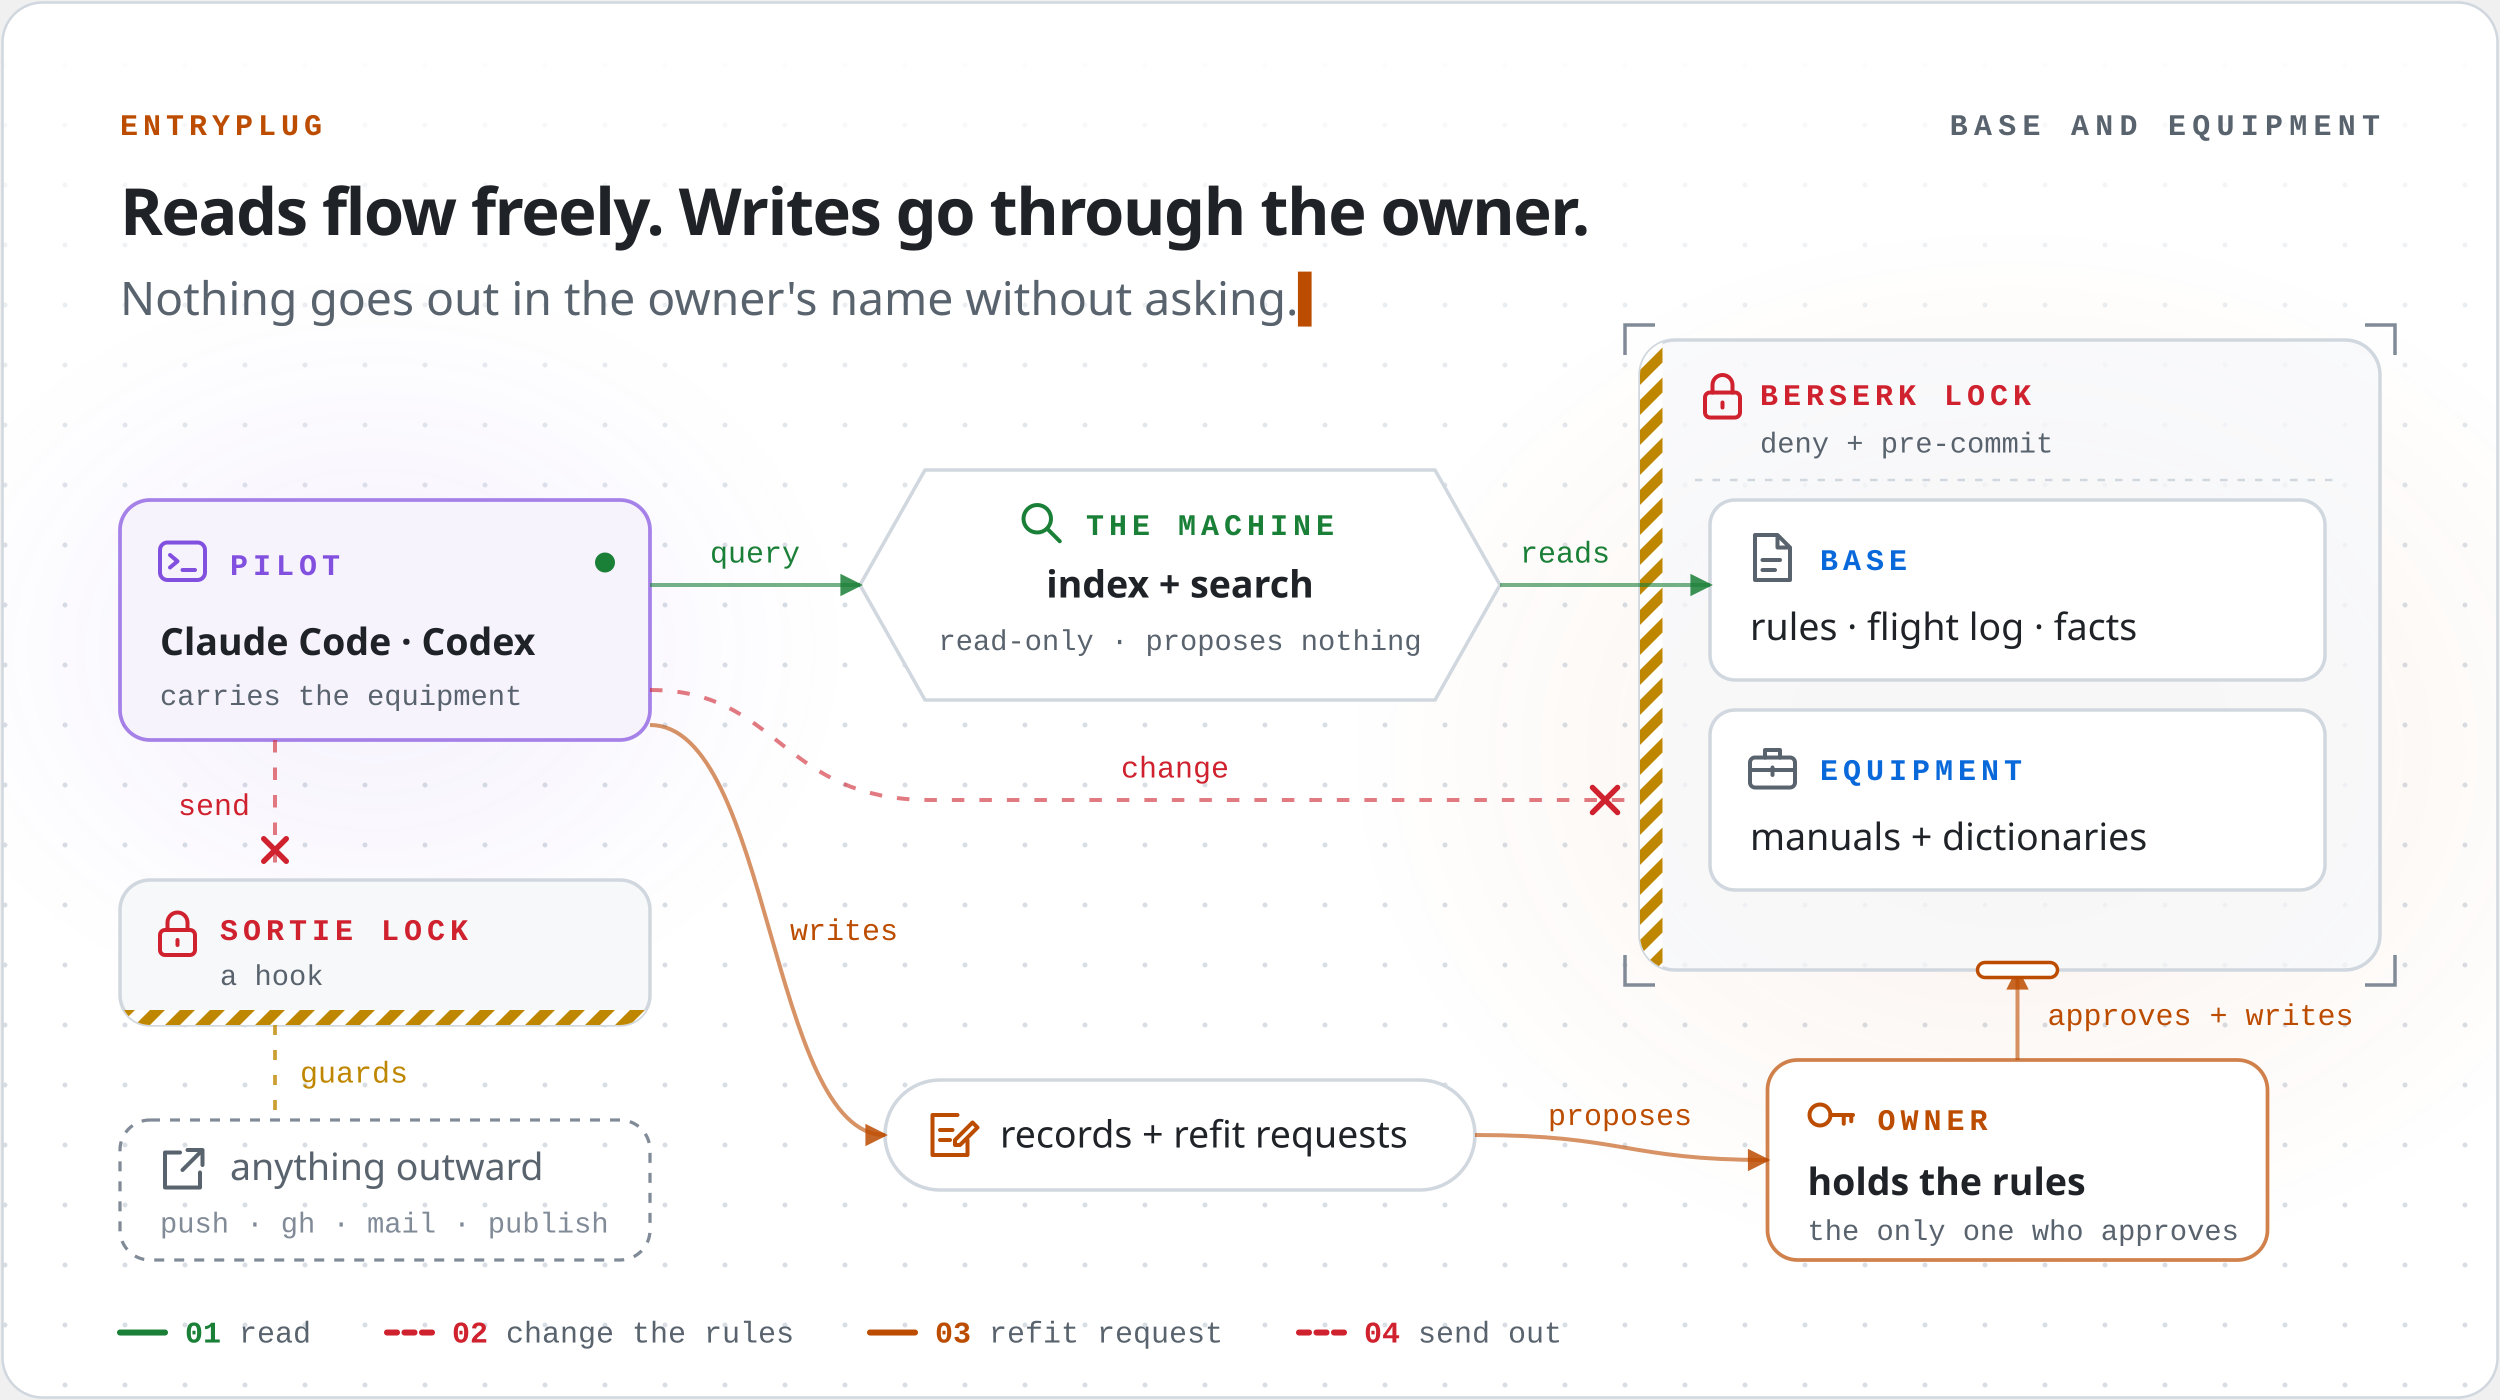
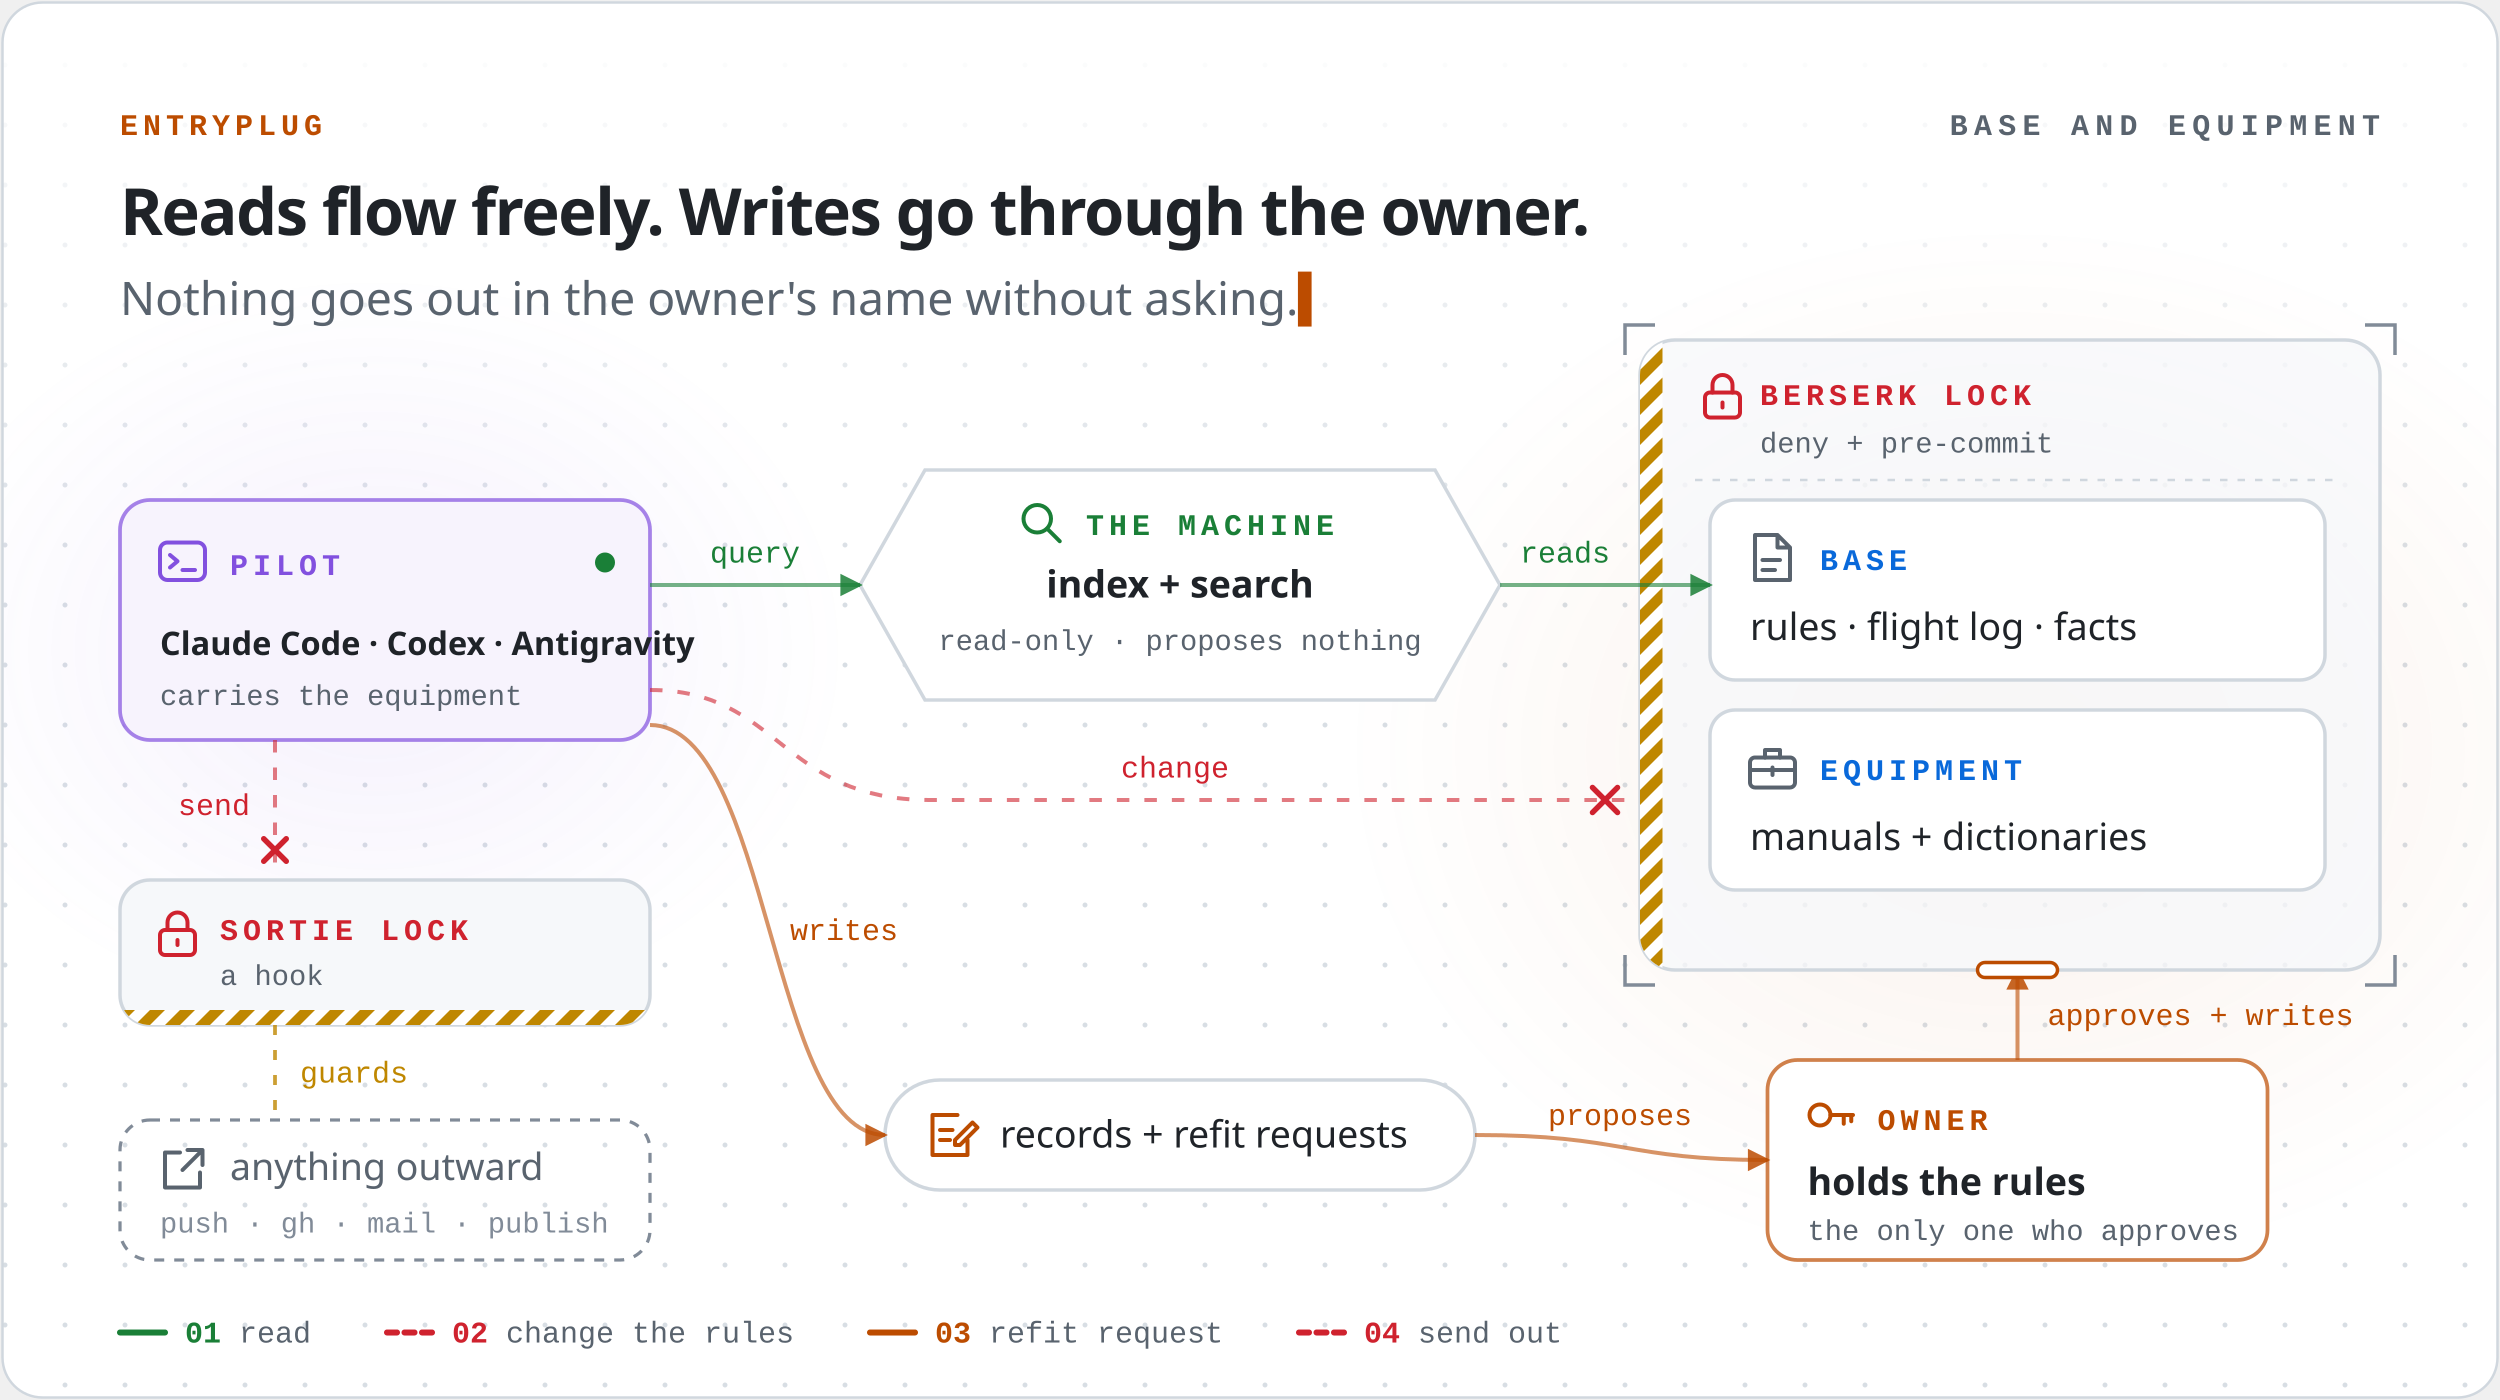
<svg xmlns="http://www.w3.org/2000/svg" width="1000" height="560" viewBox="0 0 1000 560" role="img" aria-labelledby="title desc">
  <style>
.title{font-family:-apple-system, BlinkMacSystemFont, 'Segoe UI', 'Noto Sans', Helvetica, Arial, sans-serif;font-size:26px;font-weight:700;letter-spacing:-0.6px}
.subt{font-family:-apple-system, BlinkMacSystemFont, 'Segoe UI', 'Noto Sans', Helvetica, Arial, sans-serif;font-size:18.5px}
.kick{font-family:ui-monospace, SFMono-Regular, 'SF Mono', Menlo, Consolas, 'Liberation Mono', monospace;font-size:12px;font-weight:700;letter-spacing:2px}
.hc{font-weight:600;letter-spacing:2.5px}
.node{font-family:-apple-system, BlinkMacSystemFont, 'Segoe UI', 'Noto Sans', Helvetica, Arial, sans-serif;font-size:15px}
.b{font-weight:600}
.small{font-family:ui-monospace, SFMono-Regular, 'SF Mono', Menlo, Consolas, 'Liberation Mono', monospace;font-size:11.5px}
.lbl{font-family:ui-monospace, SFMono-Regular, 'SF Mono', Menlo, Consolas, 'Liberation Mono', monospace;font-size:12px}
.legend{font-family:ui-monospace, SFMono-Regular, 'SF Mono', Menlo, Consolas, 'Liberation Mono', monospace;font-size:12px}
.ringed,.pop{transform-box:fill-box;transform-origin:center}
.cursor{animation:blink 1.1s steps(1) infinite}
.breathe{animation:breathe 2.4s ease-in-out infinite}
.ants{stroke-dasharray:4 6;animation:ants 1.2s linear infinite}
@keyframes blink{0%{opacity:1}50%{opacity:0}}
@keyframes breathe{0%,100%{opacity:.35}50%{opacity:1}}
@keyframes ants{to{stroke-dashoffset:-20}}
@keyframes hz12{to{transform:translateY(-12px)}}
@keyframes f1{0%,36.83%{opacity:0}37.92%{opacity:1.0}40.83%{opacity:1.0}46.67%,100%{opacity:0}}
@keyframes f2{0%,36.83%{opacity:0}37.50%{opacity:1.0}40.83%{opacity:1.0}46.67%,100%{opacity:0}}
@keyframes f3{0%,36.83%{opacity:0}37.92%{opacity:1.0}41.67%{opacity:1.0}47.50%,100%{opacity:0}}
@keyframes f4{0%,17.92%{opacity:0}20.42%{opacity:1.0}26.67%{opacity:1.0}31.67%,100%{opacity:0}}
@keyframes f5{0%,70.42%{opacity:0}72.92%{opacity:1.0}79.17%{opacity:1.0}84.17%,100%{opacity:0}}
@keyframes f6{0%,17.92%{opacity:0}20.42%{opacity:1.0}26.67%{opacity:1.0}31.67%,100%{opacity:0}}
@keyframes f7{0%,70.42%{opacity:0}72.92%{opacity:1.0}79.17%{opacity:1.0}84.17%,100%{opacity:0}}
@keyframes r8{0%,1.67%{opacity:0;transform:scale(1)}2.67%{opacity:.9;transform:scale(1)}13.33%{opacity:0;transform:scale(1.113,1.250)}100%{opacity:0}}
@keyframes r9{0%,29.17%{opacity:0;transform:scale(1)}30.17%{opacity:.9;transform:scale(1)}40.83%{opacity:0;transform:scale(1.113,1.250)}100%{opacity:0}}
@keyframes r10{0%,46.67%{opacity:0;transform:scale(1)}47.67%{opacity:.9;transform:scale(1)}58.33%{opacity:0;transform:scale(1.113,1.250)}100%{opacity:0}}
@keyframes r11{0%,80.00%{opacity:0;transform:scale(1)}81.00%{opacity:.9;transform:scale(1)}91.67%{opacity:0;transform:scale(1.113,1.250)}100%{opacity:0}}
@keyframes r12{0%,8.75%{opacity:0;transform:scale(1)}9.75%{opacity:.9;transform:scale(1)}20.42%{opacity:0;transform:scale(1.160,1.360)}100%{opacity:0}}
@keyframes f13{0%,8.75%{opacity:0}10.83%{opacity:1.0}25.00%{opacity:1.0}30.00%,100%{opacity:0}}
@keyframes f14{0%,52.92%{opacity:0}55.00%{opacity:1.0}76.67%{opacity:1.0}81.67%,100%{opacity:0}}
@keyframes r15{0%,52.92%{opacity:0;transform:scale(1)}53.92%{opacity:.9;transform:scale(1)}64.58%{opacity:0;transform:scale(1.102,1.545)}100%{opacity:0}}
@keyframes r16{0%,62.08%{opacity:0;transform:scale(1)}63.08%{opacity:.9;transform:scale(1)}73.75%{opacity:0;transform:scale(1.120,1.300)}100%{opacity:0}}
@keyframes f17{0%,62.08%{opacity:0}64.17%{opacity:1.0}77.50%{opacity:1.0}82.50%,100%{opacity:0}}
@keyframes f18{0%,85.83%{opacity:0}86.67%{opacity:1.0}90.00%{opacity:1.0}95.83%,100%{opacity:0}}
@keyframes f19{0%,69.17%{opacity:0}70.00%{opacity:1.0}75.00%{opacity:1.0}80.00%,100%{opacity:0}}
@keyframes p20{0%,2.92%{stroke-dashoffset:42.00;opacity:0}3.32%{opacity:1}9.17%{stroke-dashoffset:-100;opacity:1}9.67%,100%{stroke-dashoffset:-100;opacity:0}}
@keyframes p21{0%,12.08%{stroke-dashoffset:42.00;opacity:0}12.48%{opacity:1}18.33%{stroke-dashoffset:-100;opacity:1}18.83%,100%{stroke-dashoffset:-100;opacity:0}}
@keyframes p22{0%,30.00%{stroke-dashoffset:13.89;opacity:0}30.40%{opacity:1}37.08%{stroke-dashoffset:-100;opacity:1}37.58%,100%{stroke-dashoffset:-100;opacity:0}}
@keyframes p23{0%,47.50%{stroke-dashoffset:23.10;opacity:0}47.90%{opacity:1}53.33%{stroke-dashoffset:-100;opacity:1}53.83%,100%{stroke-dashoffset:-100;opacity:0}}
@keyframes p24{0%,56.25%{stroke-dashoffset:39.11;opacity:0}56.65%{opacity:1}62.50%{stroke-dashoffset:-100;opacity:1}63.00%,100%{stroke-dashoffset:-100;opacity:0}}
@keyframes p25{0%,65.42%{stroke-dashoffset:42.00;opacity:0}65.82%{opacity:1}69.58%{stroke-dashoffset:-100;opacity:1}70.08%,100%{stroke-dashoffset:-100;opacity:0}}
@keyframes p26{0%,80.83%{stroke-dashoffset:42.00;opacity:0}81.23%{opacity:1}86.00%{stroke-dashoffset:-100;opacity:1}86.50%,100%{stroke-dashoffset:-100;opacity:0}}
@keyframes b27{0%,37.08%{opacity:0;transform:scale(.6)}38.42%{opacity:1;transform:scale(1.1)}39.75%{opacity:1;transform:scale(1)}45.83%{opacity:1;transform:scale(1)}49.17%,100%{opacity:0;transform:scale(1)}}
@keyframes b28{0%,86.25%{opacity:0;transform:scale(.6)}87.58%{opacity:1;transform:scale(1.1)}88.92%{opacity:1;transform:scale(1)}94.17%{opacity:1;transform:scale(1)}97.50%,100%{opacity:0;transform:scale(1)}}
@keyframes f29{0%,1.67%{opacity:0}3.75%{opacity:1.0}26.67%{opacity:1.0}29.17%,100%{opacity:0}}
@keyframes f30{0%,29.17%{opacity:0}31.25%{opacity:1.0}44.17%{opacity:1.0}46.67%,100%{opacity:0}}
@keyframes f31{0%,46.67%{opacity:0}48.75%{opacity:1.0}77.50%{opacity:1.0}80.00%,100%{opacity:0}}
@keyframes f32{0%,80.00%{opacity:0}82.08%{opacity:1.0}95.83%{opacity:1.0}98.33%,100%{opacity:0}}
@media (prefers-reduced-motion:reduce){*{animation:none!important}}
</style>
  <defs>
    <pattern id="dots" width="24" height="24" patternUnits="userSpaceOnUse">
      <circle cx="2" cy="2" r="1" fill="#d8dee4" />
    </pattern>
    <linearGradient id="fade" x1="0" y1="0" x2="0" y2="1">
      <stop offset="0" stop-color="#ffffff" stop-opacity="1" />
      <stop offset=".42" stop-color="#ffffff" stop-opacity="0" />
    </linearGradient>
    <radialGradient id="halo-o" cx="50%" cy="50%" r="50%">
      <stop offset="0" stop-color="#bc4c00" stop-opacity="0.08" />
      <stop offset="1" stop-color="#bc4c00" stop-opacity="0" />
    </radialGradient>
    <radialGradient id="halo-p" cx="50%" cy="50%" r="50%">
      <stop offset="0" stop-color="#8250df" stop-opacity="0.08" />
      <stop offset="1" stop-color="#8250df" stop-opacity="0" />
    </radialGradient>
    <filter id="glow" filterUnits="userSpaceOnUse" x="0" y="0" width="1000" height="560">
      <feGaussianBlur stdDeviation="1.4" result="b" />
      <feMerge>
        <feMergeNode in="b" />
        <feMergeNode in="SourceGraphic" />
      </feMerge>
    </filter>
    <clipPath id="card">
      <rect x="1" y="1" width="998" height="558" rx="16" />
    </clipPath>
    <marker id="ar-1a7f37" viewBox="0 0 10 10" refX="8" refY="5" markerWidth="7" markerHeight="7" orient="auto-start-reverse">
      <path d="M1,1 L9,5 L1,9 z" fill="#1a7f37" fill-opacity="0.85" />
    </marker>
    <marker id="ar-bc4c00" viewBox="0 0 10 10" refX="8" refY="5" markerWidth="7" markerHeight="7" orient="auto-start-reverse">
      <path d="M1,1 L9,5 L1,9 z" fill="#bc4c00" fill-opacity="0.85" />
    </marker>
    <marker id="ar-cf222e" viewBox="0 0 10 10" refX="8" refY="5" markerWidth="7" markerHeight="7" orient="auto-start-reverse">
      <path d="M1,1 L9,5 L1,9 z" fill="#cf222e" fill-opacity="0.85" />
    </marker>
  </defs>
  <rect x="1" y="1" width="998" height="558" rx="16" fill="#ffffff" />
  <g clip-path="url(#card)">
    <rect width="1000" height="560" fill="url(#dots)" />
    <rect width="1000" height="560" fill="url(#fade)" />
    <ellipse cx="804" cy="300" rx="270" ry="210" fill="url(#halo-o)" />
    <ellipse cx="150" cy="260" rx="190" ry="150" fill="url(#halo-p)" />
  </g>
  <rect x="1" y="1" width="998" height="558" rx="16" fill="none" stroke="#d0d7de" />
  <text x="48" y="54" class="kick hk" fill="#bc4c00">ENTRYPLUG</text>
  <text x="952" y="54" class="kick hc" fill="#59636e" text-anchor="end">BASE AND EQUIPMENT</text>
  <text x="48" y="94" class="title" fill="#1f2328">Reads flow freely. Writes go through the owner.</text>
  <text x="48" y="126" class="subt" fill="#59636e">Nothing goes out in the owner's name without asking.<tspan class="cursor" fill="#bc4c00"> ▍</tspan>
  </text>
  <clipPath id="vclip">
    <rect x="656" y="136" width="296" height="252" rx="14" />
  </clipPath>
  <rect x="656" y="136" width="296" height="252" rx="14" fill="#f6f8fa" fill-opacity="0.75" stroke="#d0d7de" stroke-width="1.4" />
  <g clip-path="url(#vclip)">
    <clipPath id="hzv">
      <rect x="656" y="136" width="9" height="252" />
    </clipPath>
    <g clip-path="url(#hzv)">
      <rect x="656" y="136" width="9" height="252" fill="#ffffff" />
      <g class="hz" style="animation:hz12 1.6s linear infinite">
        <path d="M370,134 L376,134 L108,402 L102,402 z M382,134 L388,134 L120,402 L114,402 z M394,134 L400,134 L132,402 L126,402 z M406,134 L412,134 L144,402 L138,402 z M418,134 L424,134 L156,402 L150,402 z M430,134 L436,134 L168,402 L162,402 z M442,134 L448,134 L180,402 L174,402 z M454,134 L460,134 L192,402 L186,402 z M466,134 L472,134 L204,402 L198,402 z M478,134 L484,134 L216,402 L210,402 z M490,134 L496,134 L228,402 L222,402 z M502,134 L508,134 L240,402 L234,402 z M514,134 L520,134 L252,402 L246,402 z M526,134 L532,134 L264,402 L258,402 z M538,134 L544,134 L276,402 L270,402 z M550,134 L556,134 L288,402 L282,402 z M562,134 L568,134 L300,402 L294,402 z M574,134 L580,134 L312,402 L306,402 z M586,134 L592,134 L324,402 L318,402 z M598,134 L604,134 L336,402 L330,402 z M610,134 L616,134 L348,402 L342,402 z M622,134 L628,134 L360,402 L354,402 z M634,134 L640,134 L372,402 L366,402 z M646,134 L652,134 L384,402 L378,402 z M658,134 L664,134 L396,402 L390,402 z M670,134 L676,134 L408,402 L402,402 z M682,134 L688,134 L420,402 L414,402 z M694,134 L700,134 L432,402 L426,402 z M706,134 L712,134 L444,402 L438,402 z M718,134 L724,134 L456,402 L450,402 z M730,134 L736,134 L468,402 L462,402 z M742,134 L748,134 L480,402 L474,402 z M754,134 L760,134 L492,402 L486,402 z M766,134 L772,134 L504,402 L498,402 z M778,134 L784,134 L516,402 L510,402 z M790,134 L796,134 L528,402 L522,402 z M802,134 L808,134 L540,402 L534,402 z M814,134 L820,134 L552,402 L546,402 z M826,134 L832,134 L564,402 L558,402 z M838,134 L844,134 L576,402 L570,402 z M850,134 L856,134 L588,402 L582,402 z M862,134 L868,134 L600,402 L594,402 z M874,134 L880,134 L612,402 L606,402 z M886,134 L892,134 L624,402 L618,402 z M898,134 L904,134 L636,402 L630,402 z M910,134 L916,134 L648,402 L642,402 z M922,134 L928,134 L660,402 L654,402 z" fill="#bf8700" />
      </g>
    </g>
  </g>
  <rect x="656" y="136" width="296" height="252" rx="14" fill="none" stroke="#cf222e" stroke-width="2.4" opacity="0" style="animation:f1 12s ease-in-out infinite both" />
  <g clip-path="url(#vclip)">
    <rect x="656" y="136" width="9" height="252" fill="#cf222e" opacity="0" style="animation:f2 12s ease-in-out infinite both" />
  </g>
  <path d="M650,142 V130 H662" fill="none" stroke="#818b98" stroke-width="1.4" />
  <path d="M958,142 V130 H946" fill="none" stroke="#818b98" stroke-width="1.4" />
  <path d="M650,382 V394 H662" fill="none" stroke="#818b98" stroke-width="1.4" />
  <path d="M958,382 V394 H946" fill="none" stroke="#818b98" stroke-width="1.4" />
  <rect x="682" y="157" width="14" height="10" rx="2" fill="none" stroke="#cf222e" stroke-width="1.6" stroke-linecap="round" stroke-linejoin="round" />
  <path d="M685,157 v-3 a4,4 0 0 1 8,0 v3 M689,161 v2" fill="none" stroke="#cf222e" stroke-width="1.6" stroke-linecap="round" stroke-linejoin="round" />
  <text x="704" y="162" class="kick" fill="#cf222e">BERSERK LOCK</text>
  <text x="704" y="181" class="small" fill="#59636e">deny + pre-commit</text>
  <path d="M678,192 H934" stroke="#d0d7de" stroke-dasharray="3 4" />
  <rect x="672" y="143" width="266" height="44" rx="8" fill="#cf222e" fill-opacity="0.16" opacity="0" style="animation:f3 12s ease-in-out infinite both" />
  <rect x="684" y="200" width="246" height="72" rx="10" fill="#ffffff" stroke="#d0d7de" stroke-width="1.4" />
  <rect x="684" y="200" width="246" height="72" rx="10" fill="#1a7f37" fill-opacity="0.1" stroke="#1a7f37" stroke-width="1.8" opacity="0" style="animation:f4 12s ease-in-out infinite both" />
  <rect x="684" y="200" width="246" height="72" rx="10" fill="#bc4c00" fill-opacity="0.1" stroke="#bc4c00" stroke-width="1.8" opacity="0" style="animation:f5 12s ease-in-out infinite both" />
  <path d="M702,214 h9 l5,5 v13 h-14 z M711,214 v5 h5 M705,224 h7 M705,228 h5" fill="none" stroke="#59636e" stroke-width="1.6" stroke-linecap="round" stroke-linejoin="round" />
  <text x="728" y="228" class="kick" fill="#0969da">BASE</text>
  <text x="700" y="256" class="node" fill="#1f2328">rules · flight log · facts</text>
  <rect x="684" y="284" width="246" height="72" rx="10" fill="#ffffff" stroke="#d0d7de" stroke-width="1.4" />
  <rect x="684" y="284" width="246" height="72" rx="10" fill="#1a7f37" fill-opacity="0.1" stroke="#1a7f37" stroke-width="1.8" opacity="0" style="animation:f6 12s ease-in-out infinite both" />
  <rect x="684" y="284" width="246" height="72" rx="10" fill="#bc4c00" fill-opacity="0.1" stroke="#bc4c00" stroke-width="1.8" opacity="0" style="animation:f7 12s ease-in-out infinite both" />
  <rect x="700" y="303" width="18" height="12" rx="2" fill="none" stroke="#59636e" stroke-width="1.6" stroke-linecap="round" stroke-linejoin="round" />
  <path d="M706,303 v-3 h6 v3 M700,308 h18 M709,307 v3" fill="none" stroke="#59636e" stroke-width="1.6" stroke-linecap="round" stroke-linejoin="round" />
  <text x="728" y="312" class="kick" fill="#0969da">EQUIPMENT</text>
  <text x="700" y="340" class="node" fill="#1f2328">manuals + dictionaries</text>
  <rect class="ringed" x="48" y="200" width="212" height="96" rx="12" fill="none" stroke="#8250df" stroke-width="1.5" vector-effect="non-scaling-stroke" opacity="0" style="animation:r8 12s ease-out infinite both" />
  <rect class="ringed" x="48" y="200" width="212" height="96" rx="12" fill="none" stroke="#8250df" stroke-width="1.5" vector-effect="non-scaling-stroke" opacity="0" style="animation:r9 12s ease-out infinite both" />
  <rect class="ringed" x="48" y="200" width="212" height="96" rx="12" fill="none" stroke="#8250df" stroke-width="1.5" vector-effect="non-scaling-stroke" opacity="0" style="animation:r10 12s ease-out infinite both" />
  <rect class="ringed" x="48" y="200" width="212" height="96" rx="12" fill="none" stroke="#8250df" stroke-width="1.5" vector-effect="non-scaling-stroke" opacity="0" style="animation:r11 12s ease-out infinite both" />
  <rect x="48" y="200" width="212" height="96" rx="12" fill="#ffffff" stroke="#8250df" stroke-opacity="0.7" stroke-width="1.5" />
  <rect x="48" y="200" width="212" height="96" rx="12" fill="#8250df" fill-opacity="0.07" />
  <rect x="64" y="217" width="18" height="15" rx="3" fill="none" stroke="#8250df" stroke-width="1.6" stroke-linecap="round" stroke-linejoin="round" />
  <path d="M68,222 l3,2.5 l-3,2.5 M73,228 h5" fill="none" stroke="#8250df" stroke-width="1.6" stroke-linecap="round" stroke-linejoin="round" />
  <text x="92" y="230" class="kick" fill="#8250df">PILOT</text>
  <circle cx="242" cy="225" r="4" fill="#1a7f37" class="breathe" />
-   <text x="64" y="262" class="node b" fill="#1f2328">Claude Code · Codex</text>
+   <text x="64" y="262" class="node b" style="font-size:13px" textLength="182" lengthAdjust="spacingAndGlyphs" fill="#1f2328">Claude Code · Codex · Antigravity</text>
  <text x="64" y="282" class="small" fill="#59636e">carries the equipment</text>
  <polygon class="ringed" points="344,234 370,188 574,188 600,234 574,280 370,280" fill="none" stroke="#1a7f37" stroke-width="1.5" opacity="0" style="animation:r12 12s ease-out infinite both" />
  <polygon points="344,234 370,188 574,188 600,234 574,280 370,280" fill="#ffffff" stroke="#d0d7de" stroke-width="1.4" />
  <polygon points="344,234 370,188 574,188 600,234 574,280 370,280" fill="#1a7f37" fill-opacity="0.1" stroke="#1a7f37" stroke-width="1.8" opacity="0" style="animation:f13 12s ease-in-out infinite both" />
  <circle cx="414.9" cy="207.5" r="5.5" fill="none" stroke="#1a7f37" stroke-width="1.6" stroke-linecap="round" stroke-linejoin="round" />
  <path d="M418.9,211.5 l5,5" fill="none" stroke="#1a7f37" stroke-width="1.6" stroke-linecap="round" stroke-linejoin="round" />
  <text x="484" y="214" class="kick" fill="#1a7f37" text-anchor="middle">THE MACHINE</text>
  <text x="472" y="239" class="node b" fill="#1f2328" text-anchor="middle">index + search</text>
  <text x="472" y="260" class="small" fill="#59636e" text-anchor="middle">read-only · proposes nothing</text>
  <rect x="354" y="432" width="236" height="44" rx="22.0" fill="#ffffff" stroke="#d0d7de" stroke-width="1.4" />
  <rect x="354" y="432" width="236" height="44" rx="22.0" fill="#bc4c00" fill-opacity="0.1" stroke="#bc4c00" stroke-width="1.8" opacity="0" style="animation:f14 12s ease-in-out infinite both" />
  <rect class="ringed" x="354" y="432" width="236" height="44" rx="22.0" fill="none" stroke="#bc4c00" stroke-width="1.5" vector-effect="non-scaling-stroke" opacity="0" style="animation:r15 12s ease-out infinite both" />
  <path d="M373,446 h10 M373,446 v16 h14 v-6 M376,452 h5 M376,456 h4 M382,456 l7,-7 l2,2 l-7,7 h-2 z" fill="none" stroke="#bc4c00" stroke-width="1.6" stroke-linecap="round" stroke-linejoin="round" />
  <text x="400" y="459" class="node" fill="#1f2328">records + refit requests</text>
  <rect class="ringed" x="707" y="424" width="200" height="80" rx="12" fill="none" stroke="#bc4c00" stroke-width="1.5" vector-effect="non-scaling-stroke" opacity="0" style="animation:r16 12s ease-out infinite both" />
  <rect x="707" y="424" width="200" height="80" rx="12" fill="#ffffff" stroke="#bc4c00" stroke-opacity="0.7" stroke-width="1.5" />
  <rect x="707" y="424" width="200" height="80" rx="12" fill="#bc4c00" fill-opacity="0.1" stroke="#bc4c00" stroke-width="1.8" opacity="0" style="animation:f17 12s ease-in-out infinite both" />
  <circle cx="728" cy="446" r="4.2" fill="none" stroke="#bc4c00" stroke-width="1.6" stroke-linecap="round" stroke-linejoin="round" />
  <path d="M732.2,446 h9 M737.5,446 v3.5 M740.5,446 v2.5" fill="none" stroke="#bc4c00" stroke-width="1.6" stroke-linecap="round" stroke-linejoin="round" />
  <text x="751" y="452" class="kick" fill="#bc4c00">OWNER</text>
  <text x="723" y="478" class="node b" fill="#1f2328">holds the rules</text>
  <text x="723" y="496" class="small" fill="#59636e">the only one who approves</text>
  <clipPath id="sclip">
    <rect x="48" y="352" width="212" height="58" rx="12" />
  </clipPath>
  <rect x="48" y="352" width="212" height="58" rx="12" fill="#f6f8fa" stroke="#d0d7de" stroke-width="1.4" />
  <g clip-path="url(#sclip)">
    <clipPath id="hzs">
      <rect x="48" y="404" width="212" height="6" />
    </clipPath>
    <g clip-path="url(#hzs)">
      <rect x="48" y="404" width="212" height="6" fill="#ffffff" />
      <g class="hz" style="animation:hz12 1.6s linear infinite">
        <path d="M14,402 L20,402 L-2,424 L-8,424 z M26,402 L32,402 L10,424 L4,424 z M38,402 L44,402 L22,424 L16,424 z M50,402 L56,402 L34,424 L28,424 z M62,402 L68,402 L46,424 L40,424 z M74,402 L80,402 L58,424 L52,424 z M86,402 L92,402 L70,424 L64,424 z M98,402 L104,402 L82,424 L76,424 z M110,402 L116,402 L94,424 L88,424 z M122,402 L128,402 L106,424 L100,424 z M134,402 L140,402 L118,424 L112,424 z M146,402 L152,402 L130,424 L124,424 z M158,402 L164,402 L142,424 L136,424 z M170,402 L176,402 L154,424 L148,424 z M182,402 L188,402 L166,424 L160,424 z M194,402 L200,402 L178,424 L172,424 z M206,402 L212,402 L190,424 L184,424 z M218,402 L224,402 L202,424 L196,424 z M230,402 L236,402 L214,424 L208,424 z M242,402 L248,402 L226,424 L220,424 z M254,402 L260,402 L238,424 L232,424 z M266,402 L272,402 L250,424 L244,424 z M278,402 L284,402 L262,424 L256,424 z" fill="#bf8700" />
      </g>
    </g>
  </g>
  <rect x="48" y="352" width="212" height="58" rx="12" fill="#cf222e" fill-opacity="0.16" stroke="#cf222e" stroke-width="2.2" opacity="0" style="animation:f18 12s ease-in-out infinite both" />
  <rect x="64" y="372" width="14" height="10" rx="2" fill="none" stroke="#cf222e" stroke-width="1.6" stroke-linecap="round" stroke-linejoin="round" />
  <path d="M67,372 v-3 a4,4 0 0 1 8,0 v3 M71,376 v2" fill="none" stroke="#cf222e" stroke-width="1.6" stroke-linecap="round" stroke-linejoin="round" />
  <text x="88" y="376" class="kick" fill="#cf222e">SORTIE LOCK</text>
  <text x="88" y="394" class="small" fill="#59636e">a hook</text>
  <rect x="48" y="448" width="212" height="56" rx="12" fill="none" stroke="#818b98" stroke-width="1.3" stroke-dasharray="4 4" />
  <path d="M72,461 h-6 v14 h14 v-6 M75,460 h6 v6 M81,460 l-8,8" fill="none" stroke="#59636e" stroke-width="1.6" stroke-linecap="round" stroke-linejoin="round" />
  <text x="92" y="472" class="node" fill="#59636e">anything outward</text>
  <text x="64" y="493" class="small" fill="#818b98">push · gh · mail · publish</text>
  <path d="M260,234 L344,234" fill="none" stroke="#1a7f37" stroke-opacity="0.6" stroke-width="1.6" marker-end="url(#ar-1a7f37)" />
  <path d="M600,234 L684,234" fill="none" stroke="#1a7f37" stroke-opacity="0.6" stroke-width="1.6" marker-end="url(#ar-1a7f37)" />
  <path d="M260,276 C312,276 312,320 372,320 L652,320" fill="none" stroke="#cf222e" stroke-opacity="0.6" stroke-width="1.6" stroke-dasharray="5 6" />
  <path d="M637,315 L647,325 M647,315 L637,325" stroke="#cf222e" stroke-width="2.2" stroke-linecap="round" />
  <path d="M260,290 C308,290 308,454 354,454" fill="none" stroke="#bc4c00" stroke-opacity="0.6" stroke-width="1.6" marker-end="url(#ar-bc4c00)" />
  <path d="M590,454 C650,454 650,464 707,464" fill="none" stroke="#bc4c00" stroke-opacity="0.6" stroke-width="1.6" marker-end="url(#ar-bc4c00)" />
  <path d="M807,424 L807,388" fill="none" stroke="#bc4c00" stroke-opacity="0.6" stroke-width="1.6" marker-end="url(#ar-bc4c00)" />
  <path d="M110,296 L110,348" fill="none" stroke="#cf222e" stroke-opacity="0.6" stroke-width="1.6" stroke-dasharray="5 6" />
  <path d="M105.5,335.5 L114.5,344.5 M114.5,335.5 L105.5,344.5" stroke="#cf222e" stroke-width="2.2" stroke-linecap="round" />
  <path class="ants" d="M110,410 L110,448" fill="none" stroke="#bf8700" stroke-width="1.5" stroke-opacity="0.8" />
  <rect x="791.0" y="385" width="32" height="6" rx="3" fill="#ffffff" stroke="#bc4c00" stroke-width="1.4" />
  <rect x="791.0" y="385" width="32" height="6" rx="3" fill="#bc4c00" opacity="0" style="animation:f19 12s ease-in-out infinite both" />
  <text x="302" y="225" class="lbl" fill="#1a7f37" text-anchor="middle">query</text>
  <text x="626" y="225" class="lbl" fill="#1a7f37" text-anchor="middle">reads</text>
  <text x="470" y="311" class="lbl" fill="#cf222e" text-anchor="middle">change</text>
  <text x="316" y="376" class="lbl" fill="#bc4c00">writes</text>
  <text x="648" y="450" class="lbl" fill="#bc4c00" text-anchor="middle">proposes</text>
  <text x="819" y="410" class="lbl" fill="#bc4c00">approves + writes</text>
  <text x="100" y="326" class="lbl" fill="#cf222e" text-anchor="end">send</text>
  <text x="120" y="433" class="lbl" fill="#bf8700">guards</text>
  <path class="pulse" d="M260,234 L344,234" pathLength="100" fill="none" stroke="#1a7f37" stroke-width="3.2" stroke-linecap="round" filter="url(#glow)" opacity="0" style="stroke-dasharray:42.00 200;stroke-dashoffset:42.00;animation:p20 12s linear infinite both" />
  <path class="pulse" d="M600,234 L684,234" pathLength="100" fill="none" stroke="#1a7f37" stroke-width="3.2" stroke-linecap="round" filter="url(#glow)" opacity="0" style="stroke-dasharray:42.00 200;stroke-dashoffset:42.00;animation:p21 12s linear infinite both" />
  <path class="pulse" d="M260,276 C312,276 312,320 372,320 L652,320" pathLength="100" fill="none" stroke="#cf222e" stroke-width="3.2" stroke-linecap="round" filter="url(#glow)" opacity="0" style="stroke-dasharray:13.89 200;stroke-dashoffset:13.89;animation:p22 12s linear infinite both" />
  <path class="pulse" d="M260,290 C308,290 308,454 354,454" pathLength="100" fill="none" stroke="#bc4c00" stroke-width="3.2" stroke-linecap="round" filter="url(#glow)" opacity="0" style="stroke-dasharray:23.10 200;stroke-dashoffset:23.10;animation:p23 12s linear infinite both" />
  <path class="pulse" d="M590,454 C650,454 650,464 707,464" pathLength="100" fill="none" stroke="#bc4c00" stroke-width="3.2" stroke-linecap="round" filter="url(#glow)" opacity="0" style="stroke-dasharray:39.11 200;stroke-dashoffset:39.11;animation:p24 12s linear infinite both" />
  <path class="pulse" d="M807,424 L807,388" pathLength="100" fill="none" stroke="#bc4c00" stroke-width="3.2" stroke-linecap="round" filter="url(#glow)" opacity="0" style="stroke-dasharray:42.00 200;stroke-dashoffset:42.00;animation:p25 12s linear infinite both" />
  <path class="pulse" d="M110,296 L110,348" pathLength="100" fill="none" stroke="#cf222e" stroke-width="3.2" stroke-linecap="round" filter="url(#glow)" opacity="0" style="stroke-dasharray:42.00 200;stroke-dashoffset:42.00;animation:p26 12s linear infinite both" />
  <g class="pop" opacity="0" style="animation:b27 12s ease-out infinite both">
    <rect x="564.6" y="280" width="78.7" height="24" rx="12" fill="#cf222e" />
    <text x="604" y="296" class="lbl" fill="#ffffff" text-anchor="middle" font-weight="700" letter-spacing="1.2">BLOCKED</text>
  </g>
  <g class="pop" opacity="0" style="animation:b28 12s ease-out infinite both">
    <rect x="128.0" y="318" width="175.9" height="24" rx="12" fill="#cf222e" />
    <text x="215.95" y="334" class="lbl" fill="#ffffff" text-anchor="middle" font-weight="700" letter-spacing="1.2">BLOCKED · ask first</text>
  </g>
  <rect x="40" y="521" width="94.8" height="24" rx="12" fill="#1a7f37" fill-opacity="0.13" stroke="#1a7f37" stroke-opacity="0.55" opacity="0" style="animation:f29 12s ease-in-out infinite both" />
  <path d="M48,533 h18" stroke="#1a7f37" stroke-width="2.4" stroke-linecap="round" />
  <text x="74" y="537" class="legend" fill="#59636e">
    <tspan fill="#1a7f37" font-weight="700">01</tspan> read</text>
  <rect x="146.8" y="521" width="181.2" height="24" rx="12" fill="#cf222e" fill-opacity="0.13" stroke="#cf222e" stroke-opacity="0.55" opacity="0" style="animation:f30 12s ease-in-out infinite both" />
  <path d="M154.8,533 h18" stroke="#cf222e" stroke-width="2.4" stroke-linecap="round" stroke-dasharray="4 3" />
  <text x="180.8" y="537" class="legend" fill="#59636e">
    <tspan fill="#cf222e" font-weight="700">02</tspan> change the rules</text>
  <rect x="340" y="521" width="159.6" height="24" rx="12" fill="#bc4c00" fill-opacity="0.13" stroke="#bc4c00" stroke-opacity="0.55" opacity="0" style="animation:f31 12s ease-in-out infinite both" />
  <path d="M348,533 h18" stroke="#bc4c00" stroke-width="2.4" stroke-linecap="round" />
  <text x="374" y="537" class="legend" fill="#59636e">
    <tspan fill="#bc4c00" font-weight="700">03</tspan> refit request</text>
  <rect x="511.6" y="521" width="123.6" height="24" rx="12" fill="#cf222e" fill-opacity="0.13" stroke="#cf222e" stroke-opacity="0.55" opacity="0" style="animation:f32 12s ease-in-out infinite both" />
  <path d="M519.6,533 h18" stroke="#cf222e" stroke-width="2.4" stroke-linecap="round" stroke-dasharray="4 3" />
  <text x="545.6" y="537" class="legend" fill="#59636e">
    <tspan fill="#cf222e" font-weight="700">04</tspan> send out</text>
</svg>
